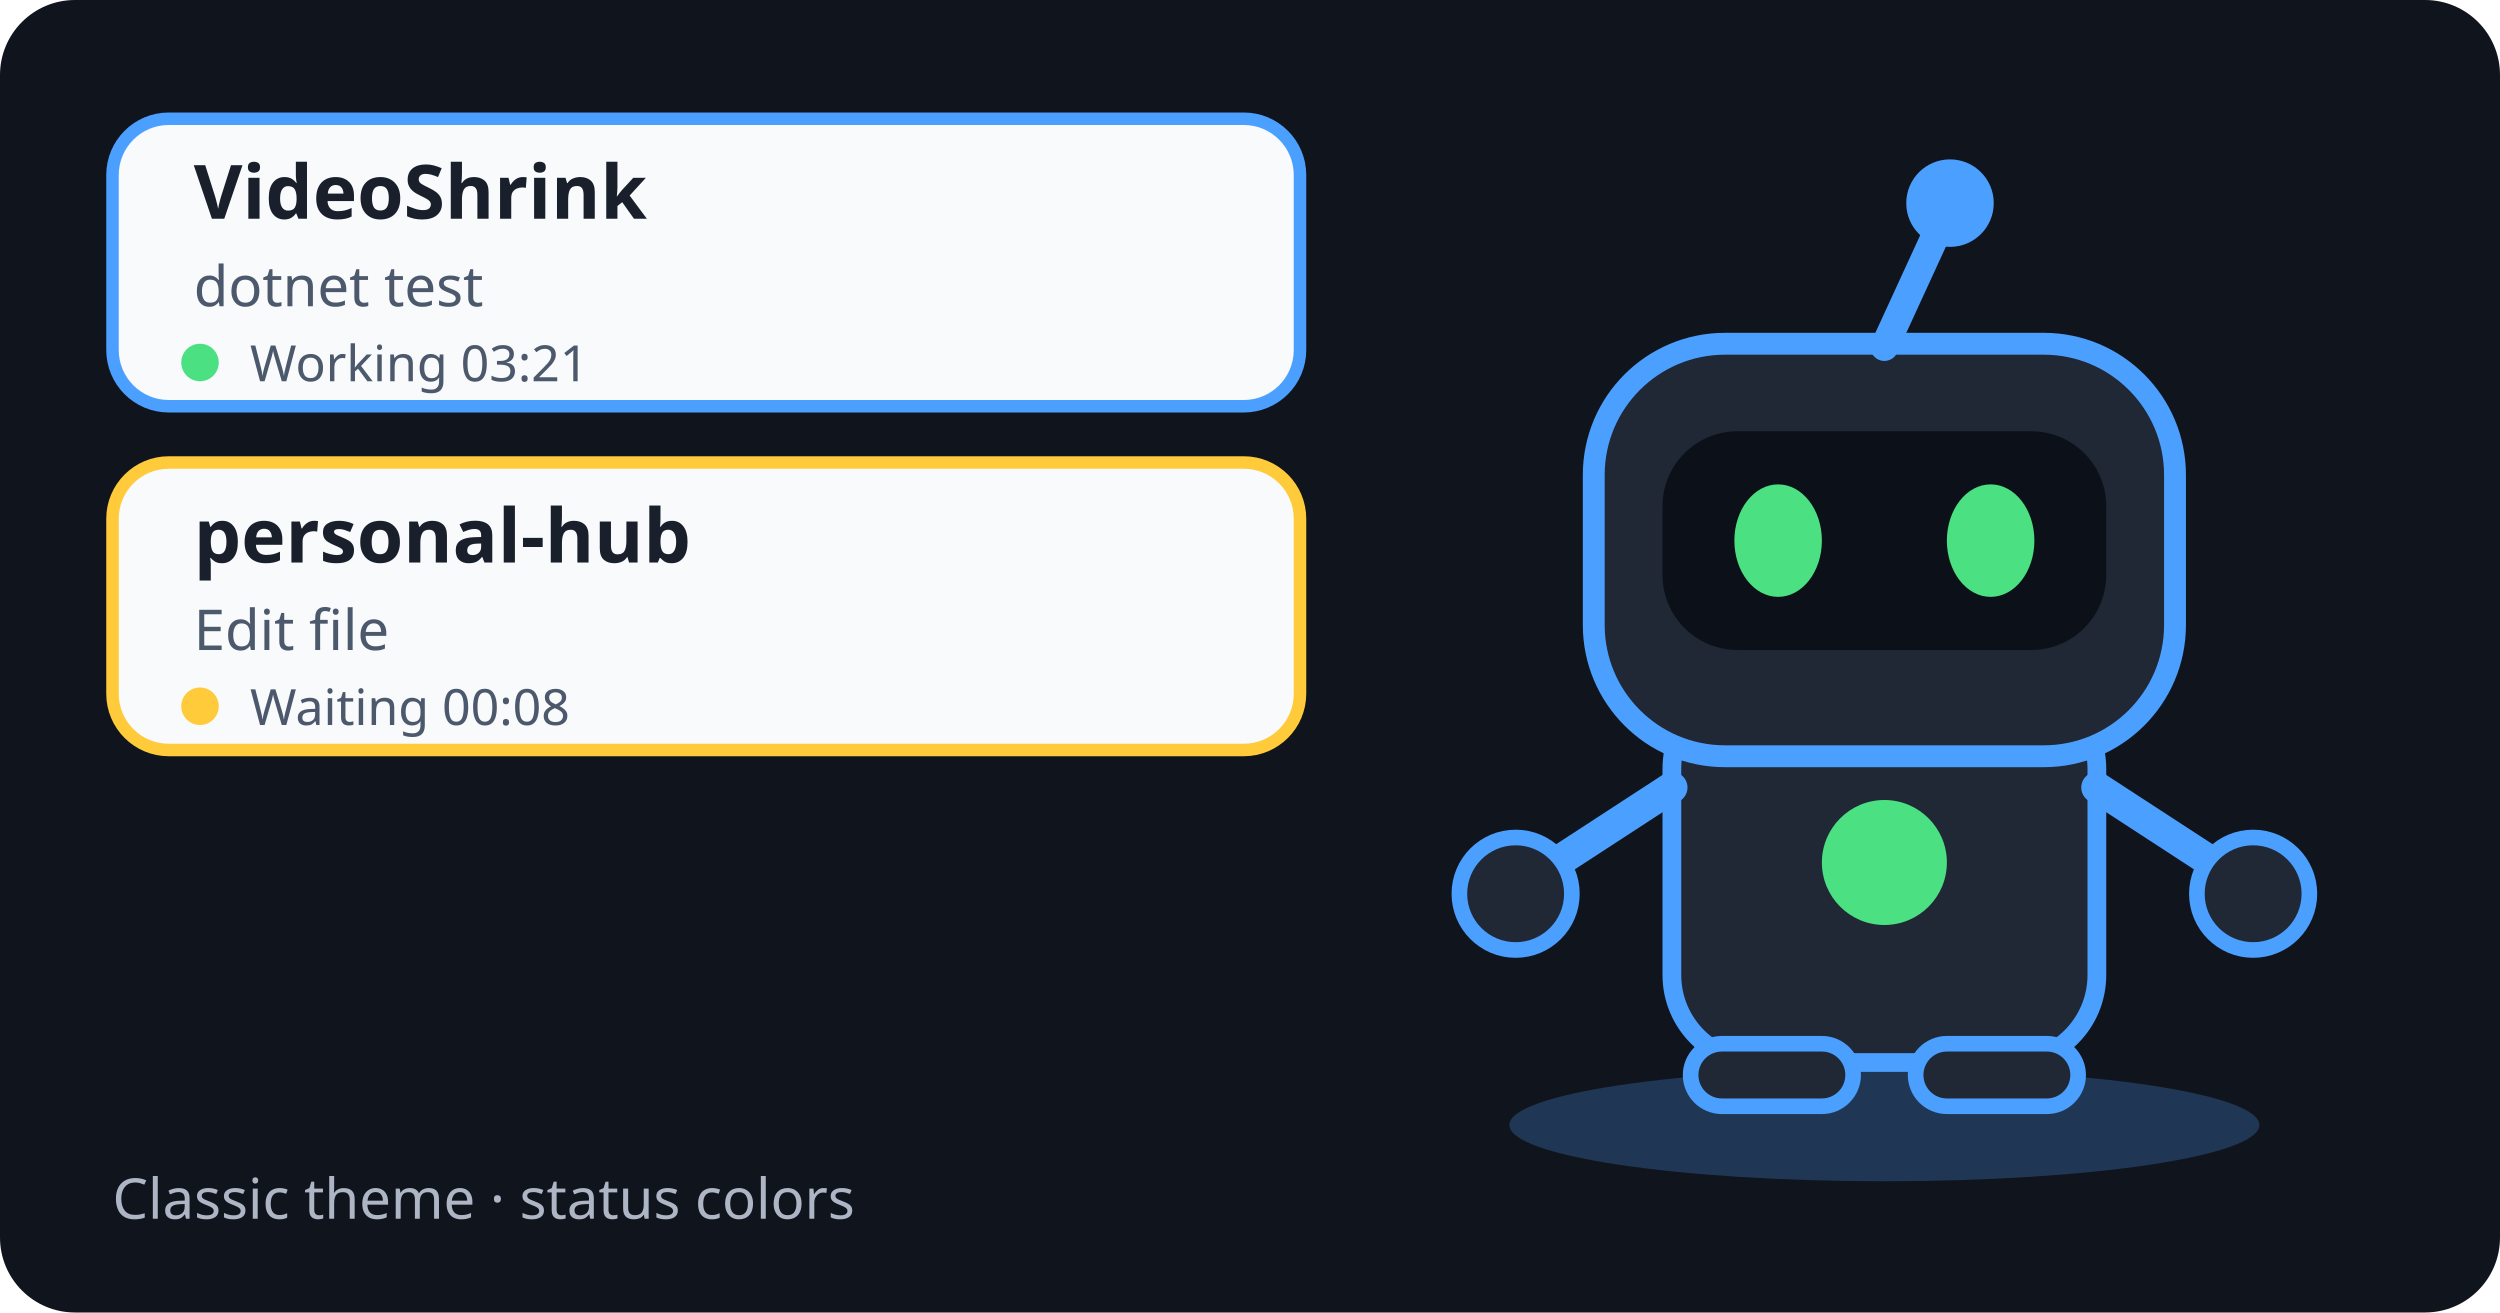
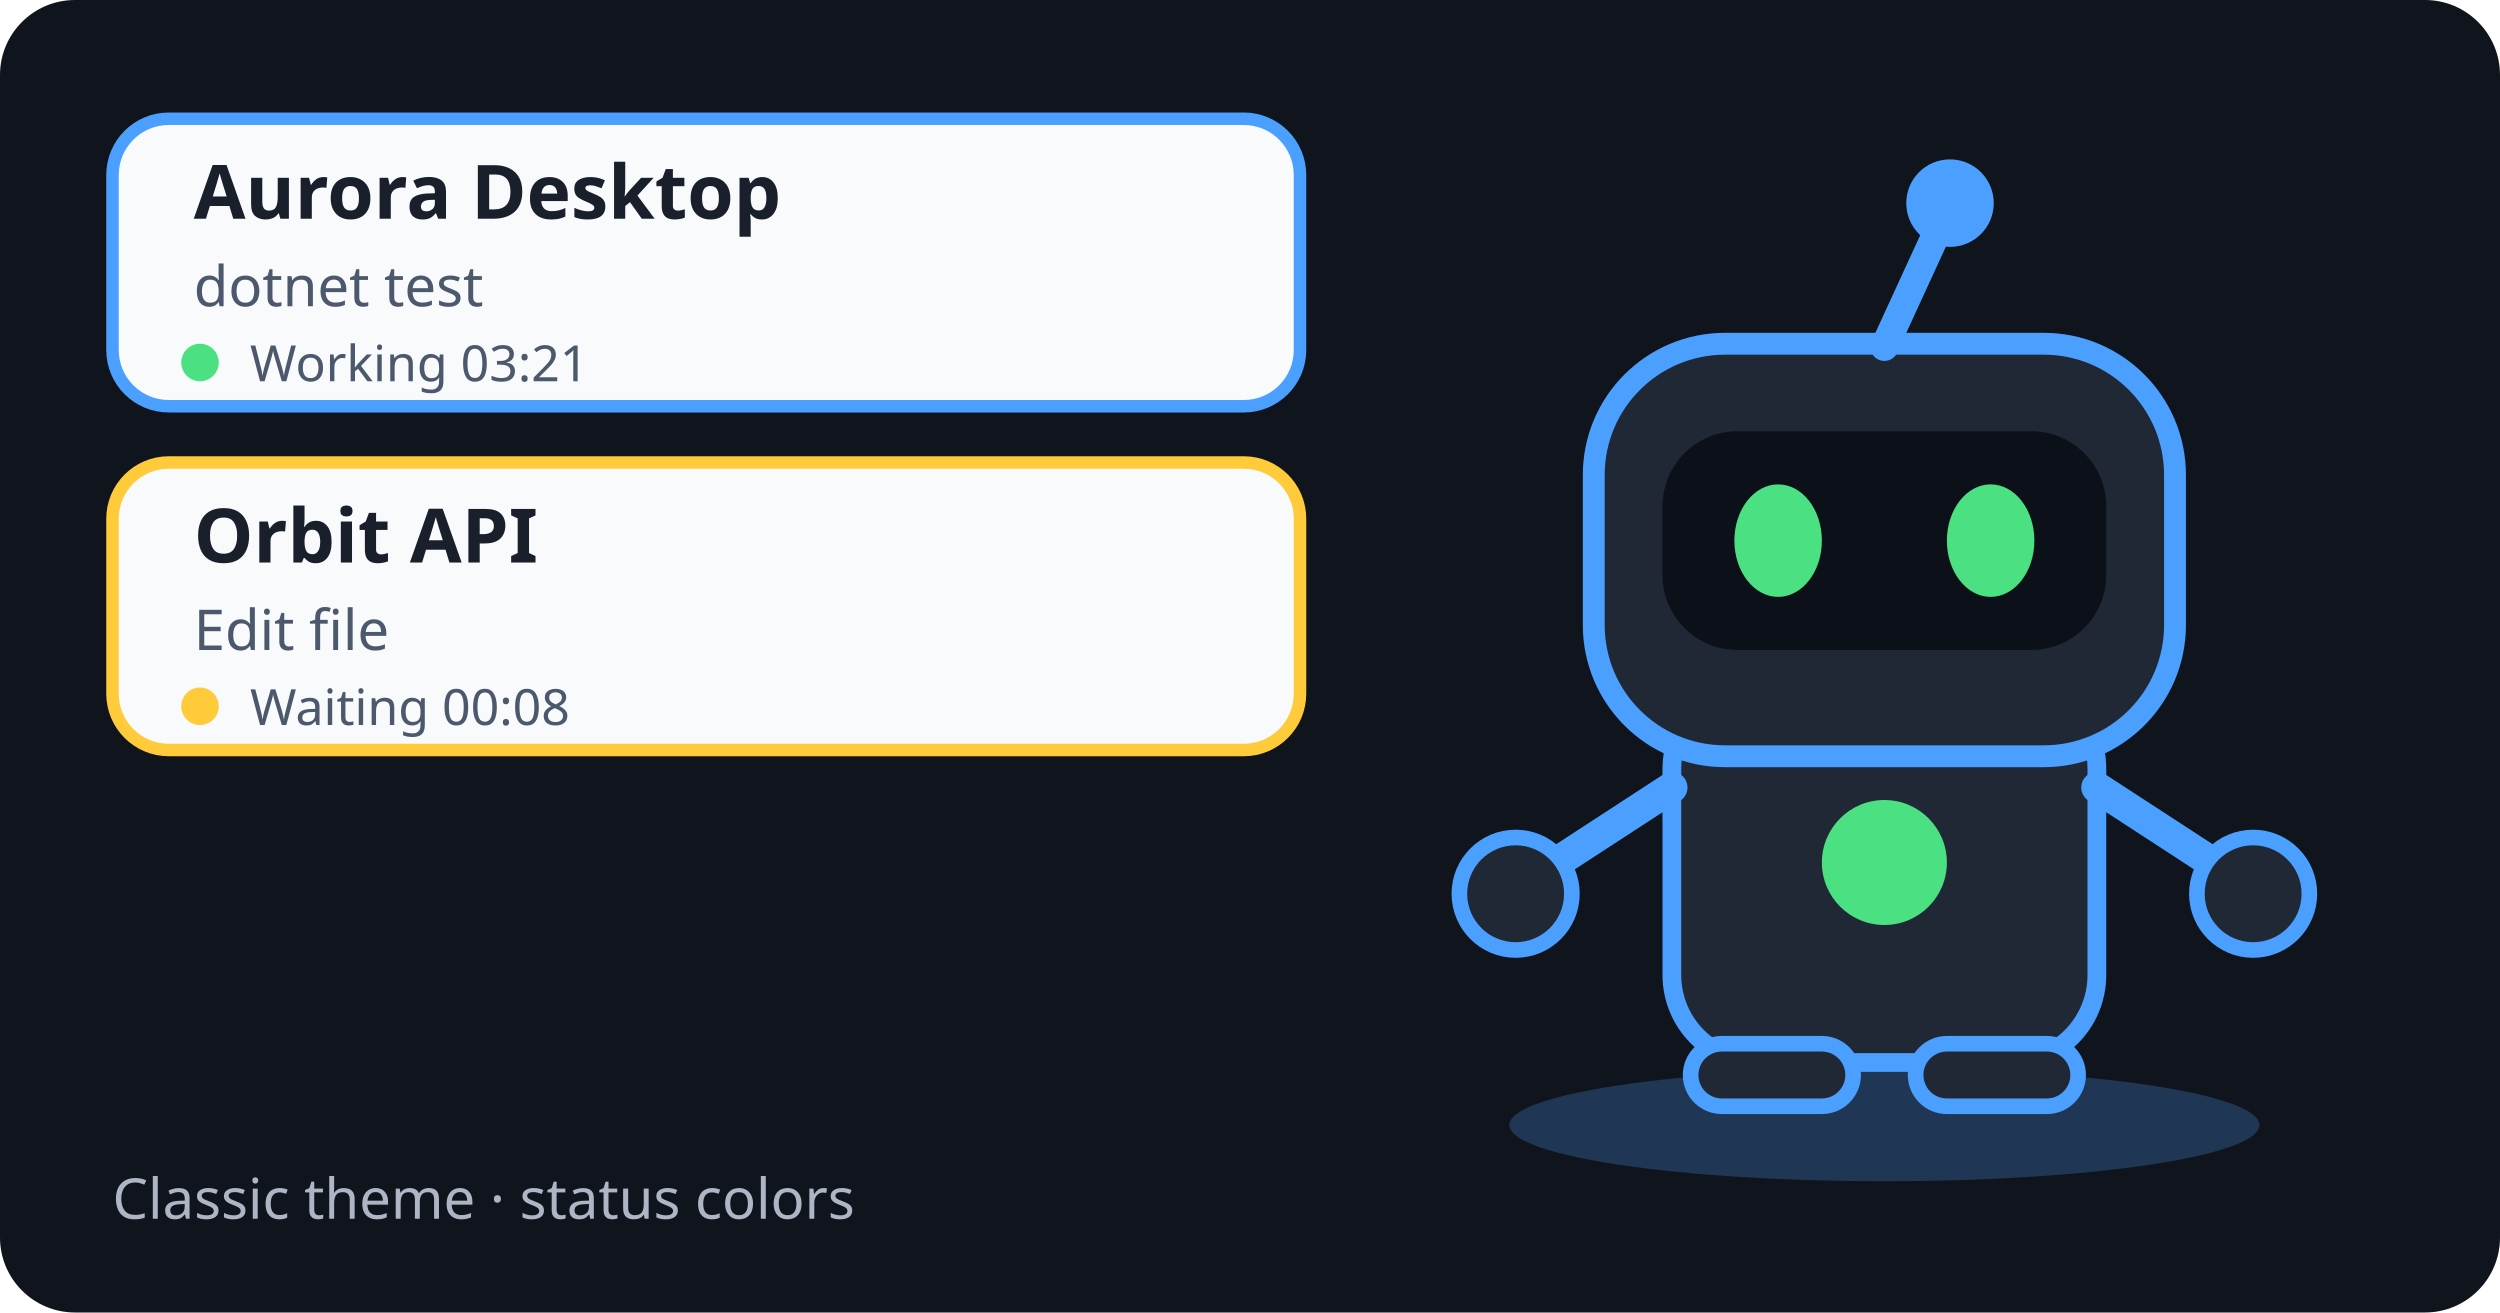
<svg xmlns="http://www.w3.org/2000/svg" width="800" height="420" viewBox="0 0 800 420">
  <rect width="800" height="420" rx="24" fill="#10141c" />
  <rect x="36" y="38" width="380" height="92" rx="18" fill="#f8fafc" stroke="#4ba0ff" stroke-width="4" />
-   <text x="62" y="70" font-family="Segoe UI, sans-serif" font-size="24" font-weight="700" fill="#19202b">VideoShrink</text>
+   <text x="62" y="70" font-family="Segoe UI, sans-serif" font-size="24" font-weight="700" fill="#19202b">Aurora Desktop</text>
  <text x="62" y="98" font-family="Segoe UI, sans-serif" font-size="18" fill="#4c586b">dotnet test</text>
  <circle cx="64" cy="116" r="6" fill="#4be182" />
  <text x="80" y="122" font-family="Segoe UI, sans-serif" font-size="16" fill="#4c586b">Working 03:21</text>
  <rect x="36" y="148" width="380" height="92" rx="18" fill="#f8fafc" stroke="#ffcb3a" stroke-width="4" />
-   <text x="62" y="180" font-family="Segoe UI, sans-serif" font-size="24" font-weight="700" fill="#19202b">personal-hub</text>
+   <text x="62" y="180" font-family="Segoe UI, sans-serif" font-size="24" font-weight="700" fill="#19202b">Orbit API</text>
  <text x="62" y="208" font-family="Segoe UI, sans-serif" font-size="18" fill="#4c586b">Edit file</text>
  <circle cx="64" cy="226" r="6" fill="#ffcb3a" />
  <text x="80" y="232" font-family="Segoe UI, sans-serif" font-size="16" fill="#4c586b">Waiting 00:08</text>
  <ellipse cx="603" cy="360" rx="120" ry="18" fill="#4ba0ff" opacity=".25" />
  <rect x="535" y="218" width="136" height="122" rx="28" fill="#202735" stroke="#4ba0ff" stroke-width="6" />
  <rect x="510" y="110" width="186" height="132" rx="42" fill="#202735" stroke="#4ba0ff" stroke-width="7" />
  <rect x="532" y="138" width="142" height="70" rx="24" fill="#0c1119" />
  <ellipse cx="569" cy="173" rx="14" ry="18" fill="#4be182" />
  <ellipse cx="637" cy="173" rx="14" ry="18" fill="#4be182" />
  <line x1="603" y1="111" x2="620" y2="74" stroke="#4ba0ff" stroke-width="9" stroke-linecap="round" />
  <circle cx="624" cy="65" r="14" fill="#4ba0ff" />
  <circle cx="603" cy="276" r="20" fill="#4be182" />
  <line x1="535" y1="252" x2="492" y2="280" stroke="#4ba0ff" stroke-width="10" stroke-linecap="round" />
  <line x1="671" y1="252" x2="714" y2="280" stroke="#4ba0ff" stroke-width="10" stroke-linecap="round" />
  <circle cx="485" cy="286" r="18" fill="#202735" stroke="#4ba0ff" stroke-width="5" />
  <circle cx="721" cy="286" r="18" fill="#202735" stroke="#4ba0ff" stroke-width="5" />
  <rect x="541" y="334" width="52" height="20" rx="10" fill="#202735" stroke="#4ba0ff" stroke-width="5" />
  <rect x="613" y="334" width="52" height="20" rx="10" fill="#202735" stroke="#4ba0ff" stroke-width="5" />
  <text x="36" y="390" font-family="Segoe UI, sans-serif" font-size="18" fill="#aeb6c5">Classic theme · status colors</text>
</svg>
